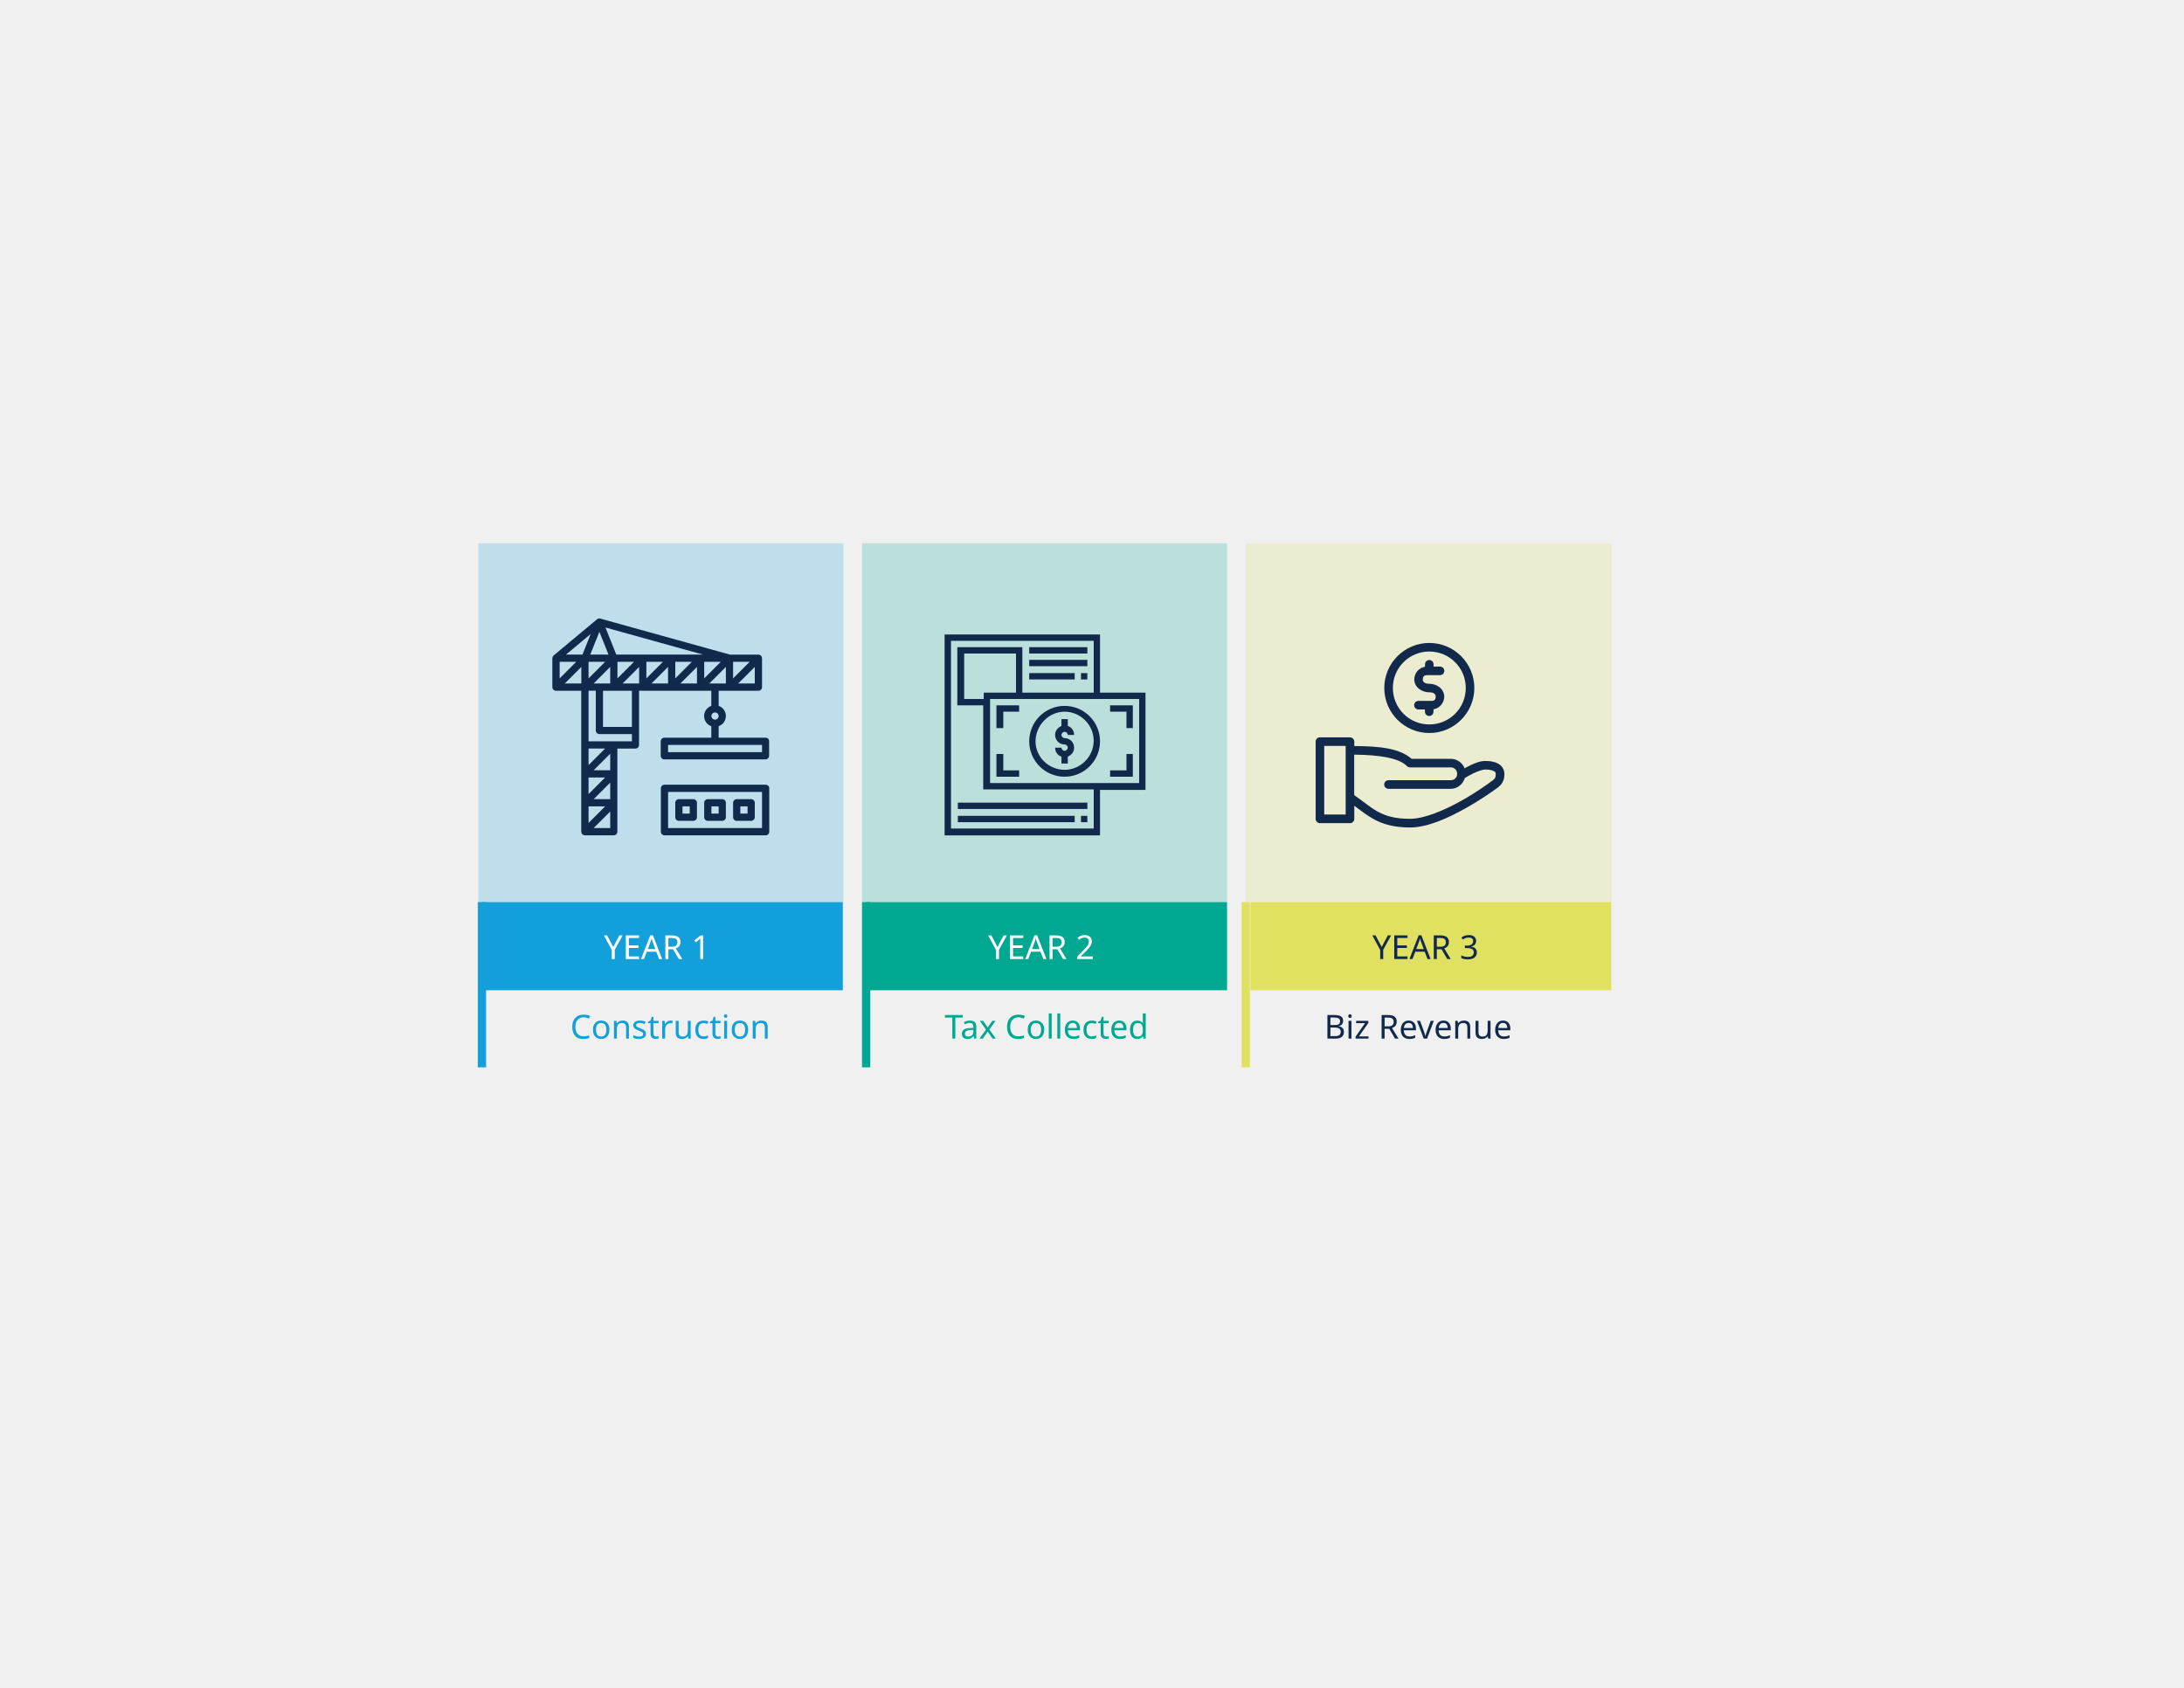
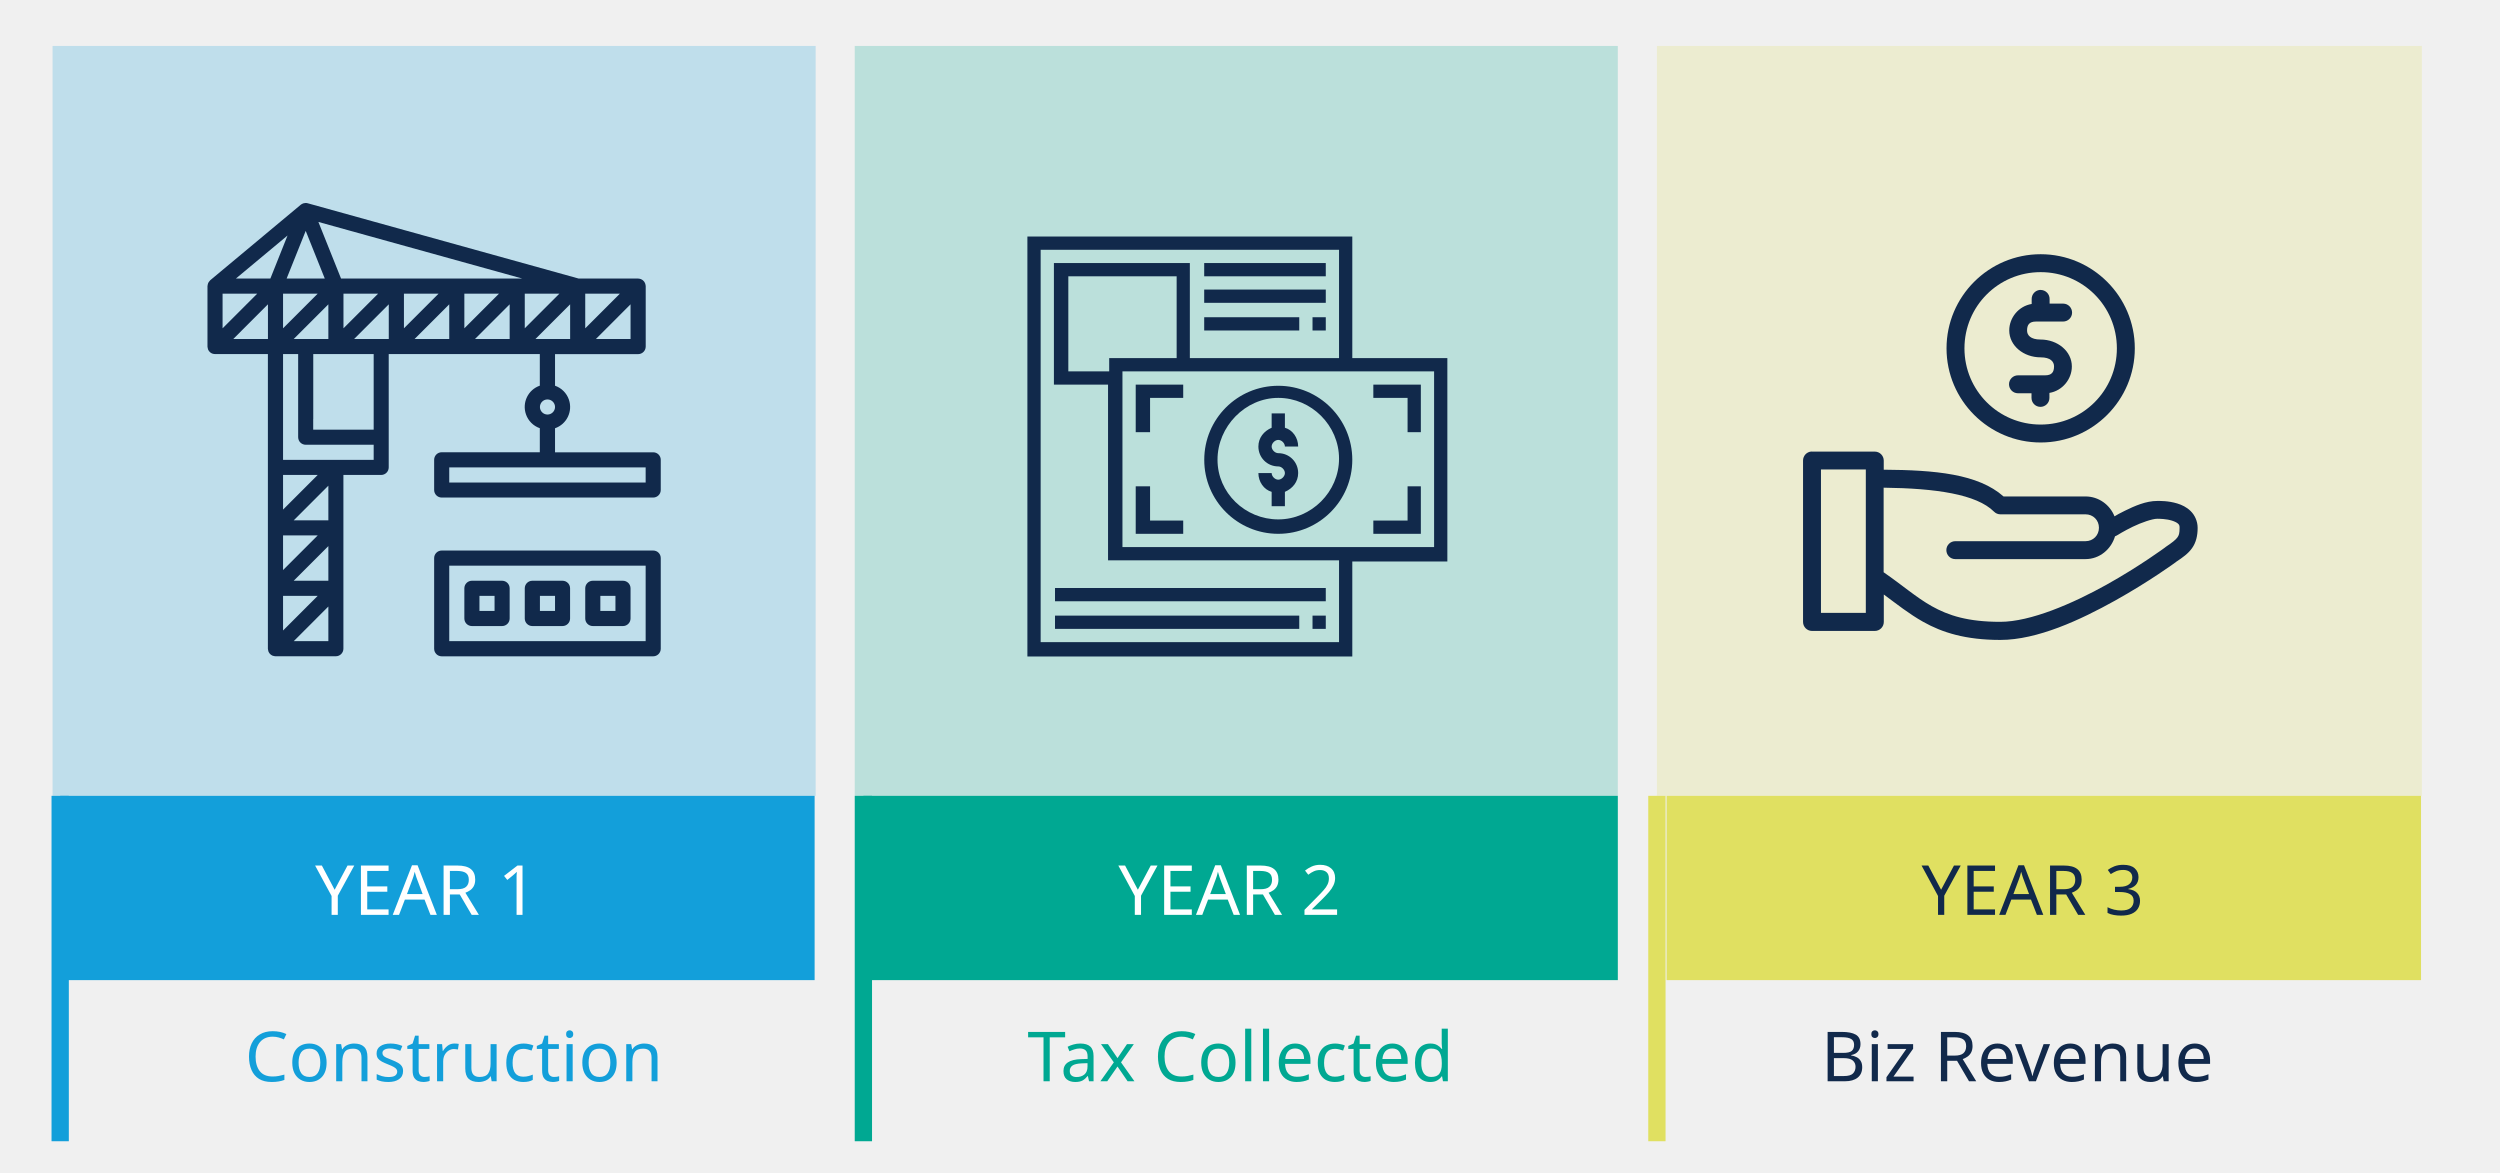
- <svg xmlns="http://www.w3.org/2000/svg" version="1.1" id="Layer_1" x="0px" y="0px" viewBox="0 0 792 612" style="enable-background:new 0 0 792 612;" xml:space="preserve">
+ <svg xmlns="http://www.w3.org/2000/svg" version="1.1" id="Layer_1" x="0px" y="0px" viewBox="0 0 433.67 203.44" style="enable-background:new 0 0 433.67 203.44;" xml:space="preserve">
  <style type="text/css">
	.st0{fill:#139FDA;}
	.st1{fill:#FFFFFF;}
	.st2{font-family:'Avenir-Black';}
	.st3{font-size:12px;}
	.st4{fill:#00A892;}
	.st5{fill:#E0E061;}
	.st6{fill:#11294B;}
	.st7{font-family:'Avenir-Roman';}
	.st8{fill:none;stroke:#139FDA;stroke-width:3;stroke-miterlimit:10;}
	.st9{fill:none;stroke:#00A892;stroke-width:3;stroke-miterlimit:10;}
	.st10{fill:none;stroke:#E0E061;stroke-width:3;stroke-miterlimit:10;}
	.st11{opacity:0.22;fill:#139FDA;}
	.st12{opacity:0.22;fill:#00A892;}
	.st13{opacity:0.22;fill:#E0E061;}
</style>
-   <rect x="174.77" y="327.09" class="st0" width="130.87" height="31.97" />
-   <text transform="matrix(1 0 0 1 218.9925 347.7347)" class="st1 st2 st3">YEAR 1</text>
-   <rect x="314.1" y="327.09" class="st4" width="130.87" height="31.97" />
-   <text transform="matrix(1 0 0 1 358.3258 347.7347)" class="st1 st2 st3">YEAR 2</text>
-   <rect x="453.44" y="327.09" class="st5" width="130.87" height="31.97" />
-   <text transform="matrix(1 0 0 1 497.6591 347.7347)" class="st6 st2 st3">YEAR 3</text>
-   <text transform="matrix(1 0 0 1 206.7917 376.5963)" class="st0 st7 st3">Construction</text>
-   <text transform="matrix(1 0 0 1 342.5526 376.5963)" class="st4 st7 st3">Tax Collected</text>
-   <text transform="matrix(1 0 0 1 480.2095 376.5963)" class="st6 st7 st3">Biz Revenue</text>
-   <line class="st8" x1="174.77" y1="387" x2="174.77" y2="327.09" />
-   <line class="st9" x1="314.1" y1="387" x2="314.1" y2="327.09" />
-   <line class="st10" x1="451.75" y1="387" x2="451.75" y2="327.09" />
-   <rect x="173.46" y="197" class="st11" width="132.37" height="130.09" />
-   <rect x="312.6" y="197" class="st12" width="132.37" height="130.09" />
-   <rect x="451.75" y="197" class="st13" width="132.7" height="130.09" />
+   <rect x="10.44" y="138.05" class="st0" width="130.87" height="31.97" />
+   <text transform="matrix(1 0 0 1 54.6597 158.7045)" class="st1 st2 st3">YEAR 1</text>
+   <rect x="149.77" y="138.05" class="st4" width="130.87" height="31.97" />
+   <text transform="matrix(1 0 0 1 193.993 158.7045)" class="st1 st2 st3">YEAR 2</text>
+   <rect x="289.1" y="138.05" class="st5" width="130.87" height="31.97" />
+   <text transform="matrix(1 0 0 1 333.3263 158.7045)" class="st6 st2 st3">YEAR 3</text>
+   <text transform="matrix(1 0 0 1 42.4589 187.566)" class="st0 st7 st3">Construction</text>
+   <text transform="matrix(1 0 0 1 178.2198 187.566)" class="st4 st7 st3">Tax Collected</text>
+   <text transform="matrix(1 0 0 1 315.8767 187.566)" class="st6 st7 st3">Biz Revenue</text>
+   <line class="st8" x1="10.44" y1="197.97" x2="10.44" y2="138.05" />
+   <line class="st9" x1="149.77" y1="197.97" x2="149.77" y2="138.05" />
+   <line class="st10" x1="287.42" y1="197.97" x2="287.42" y2="138.05" />
+   <rect x="9.12" y="7.97" class="st11" width="132.37" height="130.09" />
+   <rect x="148.27" y="7.97" class="st12" width="132.37" height="130.09" />
+   <rect x="287.42" y="7.97" class="st13" width="132.7" height="130.09" />
  <g>
-     <path class="st6" d="M277.65,284.53h-36.69c-0.72,0-1.31,0.59-1.31,1.31v15.73c0,0.72,0.59,1.31,1.31,1.31h36.69   c0.72,0,1.31-0.59,1.31-1.31v-15.73C278.96,285.12,278.37,284.53,277.65,284.53z M276.34,300.25h-34.07v-13.11h34.07V300.25z" />
-     <path class="st6" d="M277.65,267.49h-17.04v-4.17c2.04-0.71,3.11-2.94,2.4-4.98c-0.39-1.13-1.28-2.01-2.4-2.4v-5.48h14.42   c0.72,0,1.31-0.59,1.31-1.31v-10.48c0-0.02-0.02-0.19-0.04-0.25c-0.01-0.06-0.03-0.13-0.05-0.19c-0.01-0.02-0.06-0.13-0.08-0.17   c-0.03-0.06-0.06-0.12-0.1-0.17c-0.04-0.05-0.08-0.1-0.13-0.14c-0.04-0.05-0.09-0.09-0.14-0.13c-0.05-0.04-0.11-0.07-0.17-0.1   c-0.04-0.02-0.15-0.07-0.17-0.08c-0.06-0.02-0.12-0.04-0.19-0.05c-0.06-0.01-0.23-0.03-0.25-0.03h-10.31l-47.01-13.06   c-0.11-0.03-0.22-0.05-0.34-0.05h-0.02c-0.02,0-0.04,0.01-0.07,0.01c-0.09,0-0.18,0.02-0.27,0.04c-0.04,0.01-0.08,0.03-0.12,0.04   c-0.07,0.03-0.14,0.06-0.21,0.1c-0.04,0.02-0.07,0.05-0.11,0.07c-0.02,0.01-0.04,0.02-0.06,0.04l-15.73,13.11   c-0.02,0.01-0.15,0.18-0.21,0.26c-0.05,0.06-0.09,0.13-0.13,0.2c-0.06,0.16-0.1,0.33-0.12,0.5c0,0.02-0.01,0.04-0.01,0.06v10.48   c0,0.02,0.01,0.04,0.01,0.06c0,0.07,0.01,0.13,0.03,0.19c0.01,0.06,0.03,0.13,0.05,0.19c0,0.02,0,0.04,0.01,0.06   c0.02,0.04,0.04,0.07,0.06,0.11c0.03,0.06,0.06,0.12,0.1,0.17c0.04,0.05,0.08,0.1,0.13,0.14c0.04,0.05,0.09,0.09,0.14,0.13   c0.05,0.04,0.11,0.07,0.17,0.1c0.04,0.02,0.07,0.05,0.11,0.06c0.02,0,0.03,0,0.05,0.01c0.14,0.05,0.3,0.08,0.45,0.08h9.17v51.11   c0,0.02,0.01,0.04,0.01,0.06c0,0.07,0.01,0.13,0.03,0.19c0.01,0.06,0.03,0.13,0.05,0.19c0.01,0.02,0.01,0.04,0.01,0.06   c0.01,0.02,0.04,0.07,0.06,0.11c0.03,0.06,0.06,0.12,0.1,0.17c0.04,0.05,0.08,0.1,0.13,0.14c0.04,0.05,0.09,0.09,0.14,0.13   c0.05,0.04,0.11,0.07,0.17,0.1c0.04,0.02,0.07,0.05,0.11,0.06c0.02,0.01,0.03,0,0.05,0.01c0.14,0.05,0.29,0.08,0.45,0.09h10.48   c0.72,0,1.31-0.59,1.31-1.31v-30.14h6.55c0.72,0,1.31-0.59,1.31-1.31v-19.66h26.21v5.48c-2.04,0.71-3.11,2.94-2.4,4.98   c0.39,1.13,1.28,2.01,2.4,2.4v4.17h-17.04c-0.72,0-1.31,0.59-1.31,1.31v5.24c0,0.72,0.59,1.31,1.31,1.31h36.69   c0.72,0,1.31-0.59,1.31-1.31v-5.24C278.96,268.08,278.37,267.49,277.65,267.49z M225.77,247.83l6.01-6.01v6.01H225.77z    M215.28,247.83l6.01-6.01v6.01H215.28z M254.06,237.35h-30.57l-3.93-9.82l35.37,9.82H254.06z M213.43,239.97h6.01l-6.01,6.01   V239.97z M214.05,237.35l3.31-8.27l3.31,8.27H214.05z M223.91,239.97h6.01l-6.01,6.01V239.97z M211.23,237.35h-5.98l8.96-7.47   L211.23,237.35z M202.95,239.97h6.01l-6.01,6.01V239.97z M234.4,239.97h6.01l-6.01,6.01V239.97z M244.88,239.97h6.01l-6.01,6.01   V239.97z M255.37,239.97h6.01l-6.01,6.01V239.97z M273.71,247.83h-6.01l6.01-6.01V247.83z M265.85,245.98v-6.01h6.01L265.85,245.98   z M210.81,241.82v6.01h-6.01L210.81,241.82z M221.29,289.77h-6.01l6.01-6.01V289.77z M213.43,287.92v-6.01h6.01L213.43,287.92z    M213.43,292.39h6.01l-6.01,6.01V292.39z M221.29,279.29h-6.01l6.01-6.01V279.29z M213.43,277.43v-6.01h6.01L213.43,277.43z    M221.29,300.25h-6.01l6.01-6.01V300.25z M229.16,266.18v2.62h-6.55h-9.17v-18.35h2.62v14.42c0,0.17,0.04,0.34,0.1,0.5   c0.13,0.32,0.39,0.58,0.71,0.71c0.16,0.07,0.33,0.1,0.5,0.1 M218.67,261.71v-11.25h10.48v13.11h-3.39h-7.1V261.71z M242.26,241.82   v6.01h-6.01L242.26,241.82z M252.75,241.82v6.01h-6.01L252.75,241.82z M263.23,241.82v6.01h-6.01L263.23,241.82z M259.3,258.32   c0.72,0,1.31,0.59,1.31,1.31s-0.59,1.31-1.31,1.31s-1.31-0.59-1.31-1.31S258.57,258.32,259.3,258.32z M276.34,272.73h-34.07v-2.62   h34.07V272.73z" />
-     <path class="st6" d="M246.19,297.63h5.24c0.72,0,1.31-0.59,1.31-1.31v-5.24c0-0.72-0.59-1.31-1.31-1.31h-5.24   c-0.72,0-1.31,0.59-1.31,1.31v5.24C244.88,297.05,245.47,297.63,246.19,297.63z M247.5,292.39h2.62v2.62h-2.62V292.39z" />
-     <path class="st6" d="M256.68,297.63h5.24c0.72,0,1.31-0.59,1.31-1.31v-5.24c0-0.72-0.59-1.31-1.31-1.31h-5.24   c-0.72,0-1.31,0.59-1.31,1.31v5.24C255.37,297.05,255.95,297.63,256.68,297.63z M257.99,292.39h2.62v2.62h-2.62V292.39z" />
-     <path class="st6" d="M267.16,297.63h5.24c0.72,0,1.31-0.59,1.31-1.31v-5.24c0-0.72-0.59-1.31-1.31-1.31h-5.24   c-0.72,0-1.31,0.59-1.31,1.31v5.24C265.85,297.05,266.44,297.63,267.16,297.63z M268.47,292.39h2.62v2.62h-2.62V292.39z" />
+     <path class="st6" d="M113.31,95.5H76.62c-0.72,0-1.31,0.59-1.31,1.31v15.73c0,0.72,0.59,1.31,1.31,1.31h36.69   c0.72,0,1.31-0.59,1.31-1.31V96.81C114.62,96.08,114.04,95.5,113.31,95.5z M112,111.22H77.93V98.12H112V111.22z" />
+     <path class="st6" d="M113.31,78.46H96.28v-4.17c2.04-0.71,3.11-2.94,2.4-4.98c-0.39-1.13-1.28-2.01-2.4-2.4v-5.48h14.42   c0.72,0,1.31-0.59,1.31-1.31V49.63c0-0.02-0.02-0.19-0.04-0.25c-0.01-0.06-0.03-0.13-0.05-0.19c-0.01-0.02-0.06-0.13-0.08-0.17   c-0.03-0.06-0.06-0.12-0.1-0.17c-0.04-0.05-0.08-0.1-0.13-0.14c-0.04-0.05-0.09-0.09-0.14-0.13c-0.05-0.04-0.11-0.07-0.17-0.1   c-0.04-0.02-0.15-0.07-0.17-0.08c-0.06-0.02-0.12-0.04-0.19-0.05c-0.06-0.01-0.23-0.03-0.25-0.03h-10.31L53.38,35.26   c-0.11-0.03-0.22-0.05-0.34-0.05h-0.02c-0.02,0-0.04,0.01-0.07,0.01c-0.09,0-0.18,0.02-0.27,0.04c-0.04,0.01-0.08,0.03-0.12,0.04   c-0.07,0.03-0.14,0.06-0.21,0.1c-0.04,0.02-0.07,0.05-0.11,0.07c-0.02,0.01-0.04,0.02-0.06,0.04L36.46,48.62   c-0.02,0.01-0.15,0.18-0.21,0.26c-0.05,0.06-0.09,0.13-0.13,0.2c-0.06,0.16-0.1,0.33-0.12,0.5c0,0.02-0.01,0.04-0.01,0.06v10.48   c0,0.02,0.01,0.04,0.01,0.06c0,0.07,0.01,0.13,0.03,0.19c0.01,0.06,0.03,0.13,0.05,0.19c0,0.02,0,0.04,0.01,0.06   c0.02,0.04,0.04,0.07,0.06,0.11c0.03,0.06,0.06,0.12,0.1,0.17c0.04,0.05,0.08,0.1,0.13,0.14c0.04,0.05,0.09,0.09,0.14,0.13   c0.05,0.04,0.11,0.07,0.17,0.1c0.04,0.02,0.07,0.05,0.11,0.06c0.02,0,0.03,0,0.05,0.01c0.14,0.05,0.3,0.08,0.45,0.08h9.17v51.11   c0,0.02,0.01,0.04,0.01,0.06c0,0.07,0.01,0.13,0.03,0.19c0.01,0.06,0.03,0.13,0.05,0.19c0.01,0.02,0.01,0.04,0.01,0.06   c0.01,0.02,0.04,0.07,0.06,0.11c0.03,0.06,0.06,0.12,0.1,0.17c0.04,0.05,0.08,0.1,0.13,0.14c0.04,0.05,0.09,0.09,0.14,0.13   c0.05,0.04,0.11,0.07,0.17,0.1c0.04,0.02,0.07,0.05,0.11,0.06c0.02,0.01,0.03,0,0.05,0.01c0.14,0.05,0.29,0.08,0.45,0.09h10.48   c0.72,0,1.31-0.59,1.31-1.31V82.39h6.55c0.72,0,1.31-0.59,1.31-1.31V61.42h26.21v5.48c-2.04,0.71-3.11,2.94-2.4,4.98   c0.39,1.13,1.28,2.01,2.4,2.4v4.17H76.62c-0.72,0-1.31,0.59-1.31,1.31v5.24c0,0.72,0.59,1.31,1.31,1.31h36.69   c0.72,0,1.31-0.59,1.31-1.31v-5.24C114.62,79.05,114.04,78.46,113.31,78.46z M61.43,58.8l6.01-6.01v6.01H61.43z M50.95,58.8   l6.01-6.01v6.01H50.95z M89.72,48.32H59.16l-3.93-9.82l35.37,9.82H89.72z M49.1,50.94h6.01l-6.01,6.01V50.94z M49.72,48.32   l3.31-8.27l3.31,8.27H49.72z M59.58,50.94h6.01l-6.01,6.01V50.94z M46.9,48.32h-5.98l8.96-7.47L46.9,48.32z M38.61,50.94h6.01   l-6.01,6.01V50.94z M70.07,50.94h6.01l-6.01,6.01V50.94z M80.55,50.94h6.01l-6.01,6.01V50.94z M91.03,50.94h6.01l-6.01,6.01V50.94z    M109.38,58.8h-6.01l6.01-6.01V58.8z M101.52,56.95v-6.01h6.01L101.52,56.95z M46.48,52.79v6.01h-6.01L46.48,52.79z M56.96,100.74   h-6.01l6.01-6.01V100.74z M49.1,98.89v-6.01h6.01L49.1,98.89z M49.1,103.36h6.01l-6.01,6.01V103.36z M56.96,90.26h-6.01l6.01-6.01   V90.26z M49.1,88.4v-6.01h6.01L49.1,88.4z M56.96,111.22h-6.01l6.01-6.01V111.22z M64.82,77.15v2.62h-6.55H49.1V61.42h2.62v14.42   c0,0.17,0.04,0.34,0.1,0.5c0.13,0.32,0.39,0.58,0.71,0.71c0.16,0.07,0.33,0.1,0.5,0.1 M54.34,72.68V61.42h10.48v13.11h-3.39h-7.1   V72.68z M77.93,52.79v6.01h-6.01L77.93,52.79z M88.41,52.79v6.01H82.4L88.41,52.79z M98.9,52.79v6.01h-6.01L98.9,52.79z    M94.97,69.29c0.72,0,1.31,0.59,1.31,1.31s-0.59,1.31-1.31,1.31s-1.31-0.59-1.31-1.31S94.24,69.29,94.97,69.29z M112,83.7H77.93   v-2.62H112V83.7z" />
+     <path class="st6" d="M81.86,108.6h5.24c0.72,0,1.31-0.59,1.31-1.31v-5.24c0-0.72-0.59-1.31-1.31-1.31h-5.24   c-0.72,0-1.31,0.59-1.31,1.31v5.24C80.55,108.02,81.14,108.6,81.86,108.6z M83.17,103.36h2.62v2.62h-2.62V103.36z" />
+     <path class="st6" d="M92.34,108.6h5.24c0.72,0,1.31-0.59,1.31-1.31v-5.24c0-0.72-0.59-1.31-1.31-1.31h-5.24   c-0.72,0-1.31,0.59-1.31,1.31v5.24C91.03,108.02,91.62,108.6,92.34,108.6z M93.66,103.36h2.62v2.62h-2.62V103.36z" />
+     <path class="st6" d="M102.83,108.6h5.24c0.72,0,1.31-0.59,1.31-1.31v-5.24c0-0.72-0.59-1.31-1.31-1.31h-5.24   c-0.72,0-1.31,0.59-1.31,1.31v5.24C101.52,108.02,102.11,108.6,102.83,108.6z M104.14,103.36h2.62v2.62h-2.62V103.36z" />
  </g>
  <g transform="translate(0,-952.3622)">
-     <path class="st6" d="M518.32,1185.49c-9,0-16.33,7.33-16.33,16.33s7.33,16.33,16.33,16.33c9,0,16.33-7.33,16.33-16.33   S527.33,1185.49,518.32,1185.49z M518.32,1188.6c7.32,0,13.22,5.9,13.22,13.22c0,7.32-5.9,13.22-13.22,13.22   c-7.32,0-13.22-5.9-13.22-13.22C505.1,1194.51,511,1188.6,518.32,1188.6z M518.15,1191.69c-0.8,0.09-1.4,0.77-1.39,1.58v0.85   c-2.27,0.38-3.89,2.39-3.89,4.59c0,2.65,2.48,4.67,5.44,4.67c1.73,0,2.33,0.76,2.33,1.56c0,1-0.39,1.56-1.56,1.56h-4.67   c-0.86-0.01-1.57,0.67-1.58,1.53s0.67,1.57,1.53,1.58c0.01,0,0.03,0,0.04,0h2.33v0.78c-0.01,0.86,0.67,1.57,1.53,1.58   c0.86,0.01,1.57-0.67,1.58-1.53c0-0.01,0-0.03,0-0.04v-0.85c2.27-0.38,3.89-2.4,3.89-4.59c0-2.65-2.48-4.67-5.44-4.67   c-1.73,0-2.33-0.76-2.33-1.56c0-1,0.39-1.56,1.56-1.56h4.67c0.86,0.01,1.57-0.67,1.58-1.53s-0.67-1.57-1.53-1.58   c-0.01,0-0.03,0-0.04,0h-2.33v-0.78c0.02-0.86-0.66-1.57-1.52-1.59C518.29,1191.68,518.22,1191.68,518.15,1191.69z M478.51,1219.72   c-0.8,0.08-1.41,0.75-1.41,1.56v28c0,0.86,0.7,1.56,1.56,1.56h10.89c0.86,0,1.56-0.7,1.56-1.56v-4.76   c2.29,1.69,4.36,3.35,6.83,4.74c3.31,1.86,7.35,3.14,13.39,3.14c6.42,0,13.88-3.47,19.91-6.83c5.97-3.33,10.44-6.6,10.53-6.66   c0,0,0.05-0.05,0.05-0.05c1.17-0.78,2.09-1.42,2.77-2.38c0.7-0.98,0.97-2.18,0.97-3.52c0-1.17-0.51-2.23-1.22-2.92   c-0.7-0.68-1.53-1.07-2.31-1.31c-1.56-0.48-3.09-0.44-3.48-0.44c-1.97,0-3.94,0.88-5.61,1.7c-1.01,0.49-1.26,0.66-1.8,0.97   c-0.8-2.01-2.75-3.45-5.03-3.45h-14.22c-4.41-3.91-11.87-4.58-20.78-4.64v-1.58c0-0.86-0.7-1.56-1.56-1.56h-10.89   C478.61,1219.71,478.56,1219.71,478.51,1219.72z M480.21,1222.83h7.78v1.43c0,0.04,0,0.08,0,0.12v17.11c0,0.06,0,0.11,0,0.17v6.05   h-7.78V1222.83z M491.1,1225.99c9.01,0.11,16.1,1.13,19.13,4.16c0.29,0.29,0.68,0.46,1.09,0.46h14.78c1.32,0,2.33,1.01,2.33,2.33   c0,1.32-1.01,2.33-2.33,2.33h-22.56c-0.86-0.01-1.57,0.67-1.58,1.53s0.67,1.57,1.53,1.58c0.01,0,0.03,0,0.04,0h22.56   c2.46,0,4.46-1.71,5.13-3.96c0.13-0.04,0.25-0.1,0.36-0.17c0,0,1.18-0.74,2.7-1.48c1.52-0.74,3.44-1.39,4.25-1.39   c0.39,0,1.59,0.02,2.55,0.32c0.48,0.15,0.87,0.34,1.07,0.53c0.2,0.19,0.27,0.32,0.27,0.7c0,0.99-0.11,1.32-0.39,1.7   c-0.27,0.38-0.91,0.9-2.04,1.65c-0.02,0.02-0.03,0.03-0.05,0.05c0,0-4.4,3.26-10.23,6.51s-13.15,6.42-18.4,6.42   c-5.63,0-8.98-1.09-11.89-2.72c-2.7-1.52-5.12-3.66-8.34-5.88V1225.99z" />
+     <path class="st6" d="M353.99,996.46c-9,0-16.33,7.33-16.33,16.33s7.33,16.33,16.33,16.33s16.33-7.33,16.33-16.33   S362.99,996.46,353.99,996.46z M353.99,999.57c7.32,0,13.22,5.9,13.22,13.22c0,7.32-5.9,13.22-13.22,13.22s-13.22-5.9-13.22-13.22   C340.77,1005.47,346.67,999.57,353.99,999.57z M353.82,1002.66c-0.8,0.09-1.4,0.77-1.39,1.58v0.85c-2.27,0.38-3.89,2.39-3.89,4.59   c0,2.65,2.48,4.67,5.44,4.67c1.73,0,2.33,0.76,2.33,1.56c0,1-0.39,1.56-1.56,1.56h-4.67c-0.86-0.01-1.57,0.67-1.58,1.53   c-0.01,0.86,0.67,1.57,1.53,1.58c0.01,0,0.03,0,0.04,0h2.33v0.78c-0.01,0.86,0.67,1.57,1.53,1.58s1.57-0.67,1.58-1.53   c0-0.01,0-0.03,0-0.04v-0.85c2.27-0.38,3.89-2.4,3.89-4.59c0-2.65-2.48-4.67-5.44-4.67c-1.73,0-2.33-0.76-2.33-1.56   c0-1,0.39-1.56,1.56-1.56h4.67c0.86,0.01,1.57-0.67,1.58-1.53c0.01-0.86-0.67-1.57-1.53-1.58c-0.01,0-0.03,0-0.04,0h-2.33v-0.78   c0.02-0.86-0.66-1.57-1.52-1.59C353.96,1002.65,353.89,1002.65,353.82,1002.66z M314.18,1030.69c-0.8,0.08-1.41,0.75-1.41,1.56v28   c0,0.86,0.7,1.56,1.56,1.56h10.89c0.86,0,1.56-0.7,1.56-1.56v-4.76c2.29,1.69,4.36,3.35,6.83,4.74c3.31,1.86,7.35,3.14,13.39,3.14   c6.42,0,13.88-3.47,19.91-6.83c5.97-3.33,10.44-6.6,10.52-6.66c0,0,0.05-0.05,0.05-0.05c1.17-0.78,2.09-1.42,2.77-2.38   c0.7-0.98,0.97-2.18,0.97-3.52c0-1.17-0.51-2.23-1.22-2.92c-0.7-0.69-1.53-1.07-2.31-1.31c-1.56-0.48-3.09-0.44-3.48-0.44   c-1.97,0-3.94,0.88-5.61,1.7c-1.01,0.49-1.26,0.66-1.8,0.97c-0.8-2.01-2.75-3.45-5.03-3.45h-14.22   c-4.41-3.91-11.87-4.58-20.78-4.64v-1.58c0-0.86-0.7-1.56-1.56-1.56h-10.89C314.27,1030.68,314.22,1030.68,314.18,1030.69z    M315.88,1033.8h7.78v1.43c0,0.04,0,0.08,0,0.12v17.11c0,0.06,0,0.11,0,0.17v6.05h-7.78V1033.8z M326.77,1036.96   c9.01,0.11,16.1,1.13,19.13,4.16c0.29,0.29,0.68,0.46,1.09,0.46h14.78c1.32,0,2.33,1.01,2.33,2.33c0,1.32-1.01,2.33-2.33,2.33   h-22.56c-0.86-0.01-1.57,0.67-1.58,1.53c-0.01,0.86,0.67,1.57,1.53,1.58c0.01,0,0.03,0,0.04,0h22.56c2.46,0,4.46-1.71,5.13-3.96   c0.13-0.04,0.25-0.1,0.36-0.17c0,0,1.18-0.74,2.7-1.48s3.44-1.39,4.25-1.39c0.39,0,1.59,0.02,2.55,0.32   c0.48,0.15,0.87,0.34,1.07,0.53c0.2,0.19,0.27,0.32,0.27,0.7c0,0.99-0.11,1.32-0.39,1.7c-0.27,0.38-0.91,0.9-2.04,1.65   c-0.02,0.02-0.03,0.03-0.05,0.05c0,0-4.4,3.26-10.23,6.51c-5.84,3.25-13.15,6.42-18.4,6.42c-5.63,0-8.98-1.09-11.89-2.72   c-2.7-1.52-5.12-3.66-8.34-5.88V1036.96z" />
  </g>
  <g>
-     <path class="st6" d="M415.4,251.15h-16.49v-21.09h-56.36v72.85h56.36v-16.49h16.49V251.15z M396.62,300.42h-51.76v-68.06h51.76   v18.79h-25.88v-16.49h-23.58v21.09h9.39v30.48h40.07V300.42z M356.74,251.15v2.3h-7.09v-16.49h18.79v14.19L356.74,251.15   L356.74,251.15z M413.1,283.93h-54.06v-30.48h54.06V283.93z" />
-     <path class="st6" d="M386.07,272.24c-0.58,0-1.15-0.58-1.15-1.15h-2.3c0,1.53,0.96,2.88,2.3,3.26v2.49h2.3v-2.49   c1.34-0.58,2.3-1.73,2.3-3.26c0-1.92-1.53-3.45-3.45-3.45c-0.58,0-1.15-0.58-1.15-1.15s0.58-1.15,1.15-1.15   c0.58,0,1.15,0.58,1.15,1.15h2.3c0-1.53-0.96-2.88-2.3-3.26v-2.49h-2.3v2.49c-1.34,0.58-2.3,1.73-2.3,3.26   c0,1.92,1.53,3.45,3.45,3.45c0.58,0,1.15,0.58,1.15,1.15C387.22,271.66,386.65,272.24,386.07,272.24z" />
-     <polygon class="st6" points="363.83,258.05 369.58,258.05 369.58,255.75 361.34,255.75 361.34,264 363.83,264  " />
-     <polygon class="st6" points="369.58,279.33 363.83,279.33 363.83,273.39 361.34,273.39 361.34,281.63 369.58,281.63  " />
-     <polygon class="st6" points="408.5,264 410.8,264 410.8,255.75 402.56,255.75 402.56,258.05 408.5,258.05  " />
-     <polygon class="st6" points="410.8,273.39 408.5,273.39 408.5,279.33 402.56,279.33 402.56,281.63 410.8,281.63  " />
-     <path class="st6" d="M386.07,281.63c7.09,0,12.84-5.75,12.84-12.84c0-7.09-5.75-12.84-12.84-12.84c-7.09,0-12.84,5.75-12.84,12.84   C373.23,275.88,378.98,281.63,386.07,281.63z M386.07,258.05c5.75,0,10.54,4.79,10.54,10.54s-4.79,10.54-10.54,10.54   c-5.75,0-10.54-4.6-10.54-10.35S380.32,258.05,386.07,258.05z" />
-     <rect x="373.23" y="234.66" class="st6" width="21.09" height="2.3" />
-     <rect x="373.23" y="239.26" class="st6" width="21.09" height="2.3" />
-     <rect x="392.01" y="244.06" class="st6" width="2.3" height="2.3" />
-     <rect x="373.23" y="244.06" class="st6" width="16.49" height="2.3" />
-     <rect x="347.35" y="295.82" class="st6" width="42.37" height="2.3" />
-     <rect x="392.01" y="295.82" class="st6" width="2.3" height="2.3" />
-     <rect x="347.35" y="291.03" class="st6" width="46.97" height="2.3" />
+     <path class="st6" d="M251.07,62.12h-16.49V41.03h-56.36v72.85h56.36V97.4h16.49V62.12z M232.28,111.39h-51.76V43.33h51.76v18.79   H206.4V45.63h-23.58v21.09h9.39V97.2h40.07V111.39z M192.41,62.12v2.3h-7.09V47.93h18.79v14.19L192.41,62.12L192.41,62.12z    M248.77,94.9h-54.06V64.42h54.06V94.9z" />
+     <path class="st6" d="M221.74,83.21c-0.58,0-1.15-0.58-1.15-1.15h-2.3c0,1.53,0.96,2.88,2.3,3.26v2.49h2.3v-2.49   c1.34-0.58,2.3-1.73,2.3-3.26c0-1.92-1.53-3.45-3.45-3.45c-0.58,0-1.15-0.58-1.15-1.15c0-0.58,0.58-1.15,1.15-1.15   c0.58,0,1.15,0.58,1.15,1.15h2.3c0-1.53-0.96-2.88-2.3-3.26v-2.49h-2.3v2.49c-1.34,0.58-2.3,1.73-2.3,3.26   c0,1.92,1.53,3.45,3.45,3.45c0.58,0,1.15,0.58,1.15,1.15S222.31,83.21,221.74,83.21z" />
+     <polygon class="st6" points="199.5,69.02 205.25,69.02 205.25,66.72 197.01,66.72 197.01,74.97 199.5,74.97  " />
+     <polygon class="st6" points="205.25,90.3 199.5,90.3 199.5,84.36 197.01,84.36 197.01,92.6 205.25,92.6  " />
+     <polygon class="st6" points="244.17,74.97 246.47,74.97 246.47,66.72 238.23,66.72 238.23,69.02 244.17,69.02  " />
+     <polygon class="st6" points="246.47,84.36 244.17,84.36 244.17,90.3 238.23,90.3 238.23,92.6 246.47,92.6  " />
+     <path class="st6" d="M221.74,92.6c7.09,0,12.84-5.75,12.84-12.84c0-7.09-5.75-12.84-12.84-12.84c-7.09,0-12.84,5.75-12.84,12.84   C208.89,86.85,214.64,92.6,221.74,92.6z M221.74,69.02c5.75,0,10.54,4.79,10.54,10.54s-4.79,10.54-10.54,10.54   s-10.54-4.6-10.54-10.35C211.19,74.01,215.99,69.02,221.74,69.02z" />
+     <rect x="208.89" y="45.63" class="st6" width="21.09" height="2.3" />
+     <rect x="208.89" y="50.23" class="st6" width="21.09" height="2.3" />
+     <rect x="227.68" y="55.03" class="st6" width="2.3" height="2.3" />
+     <rect x="208.89" y="55.03" class="st6" width="16.49" height="2.3" />
+     <rect x="183.01" y="106.79" class="st6" width="42.37" height="2.3" />
+     <rect x="227.68" y="106.79" class="st6" width="2.3" height="2.3" />
+     <rect x="183.01" y="102" class="st6" width="46.97" height="2.3" />
  </g>
</svg>
